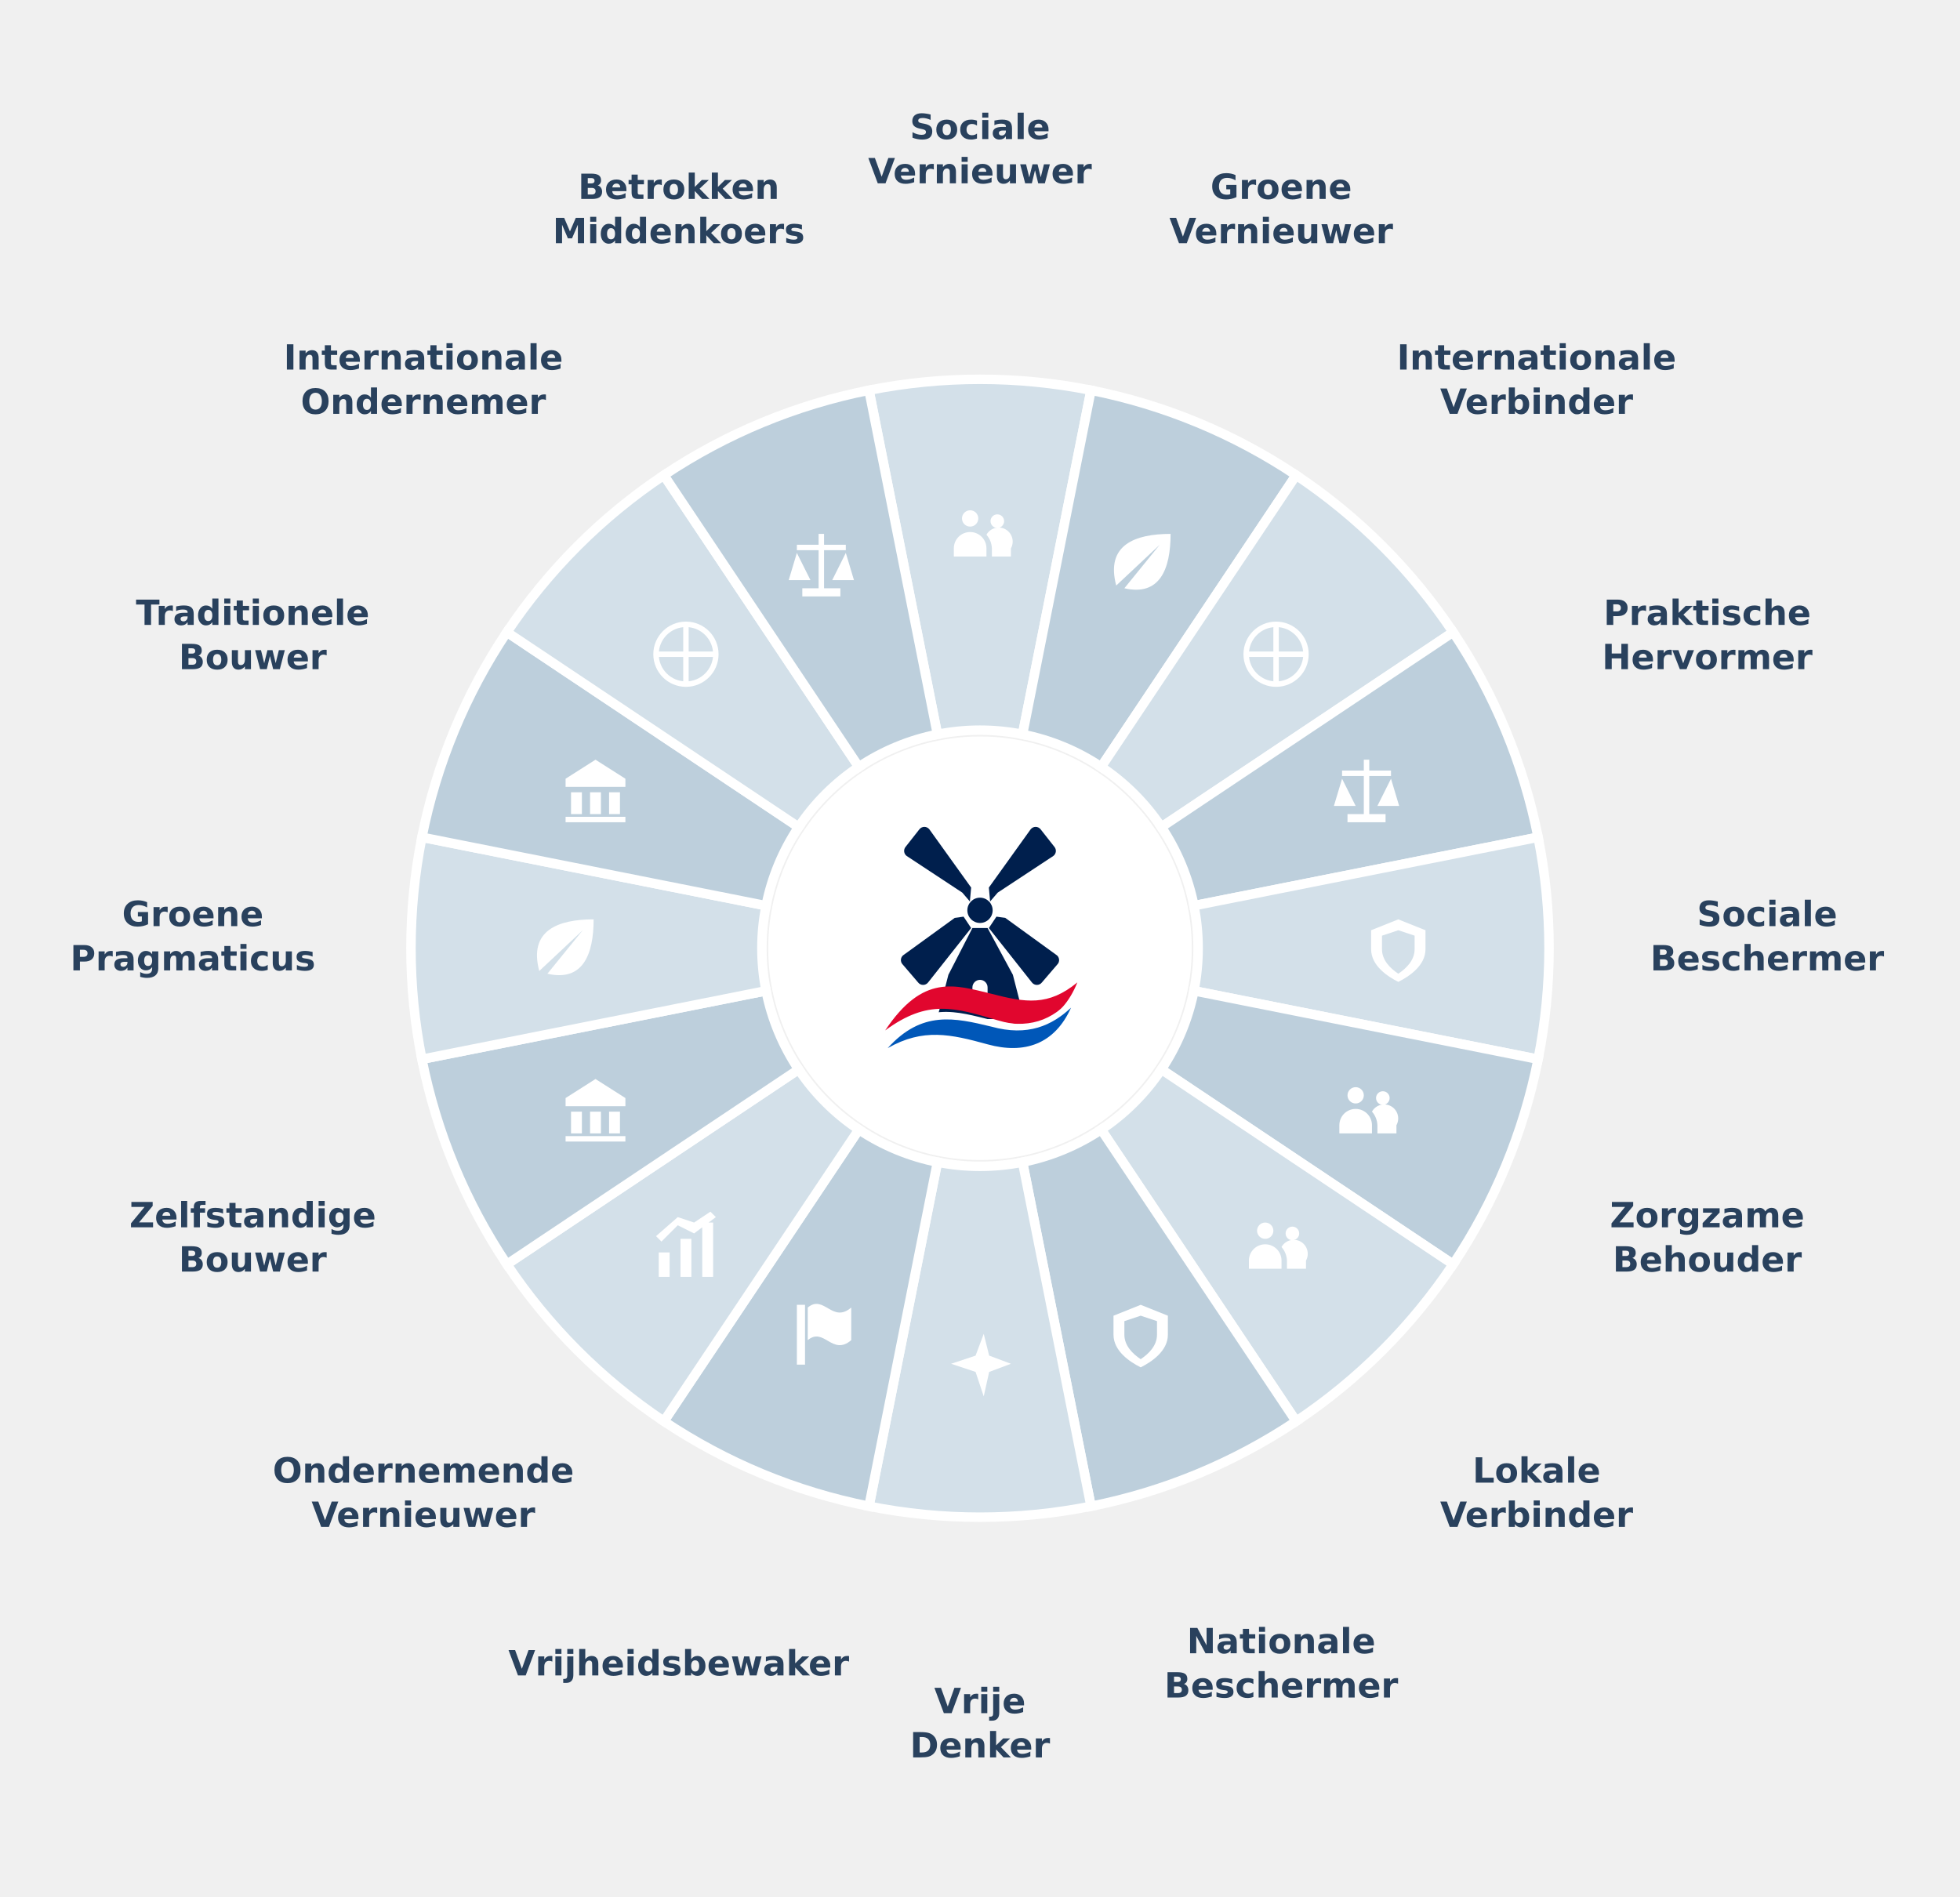
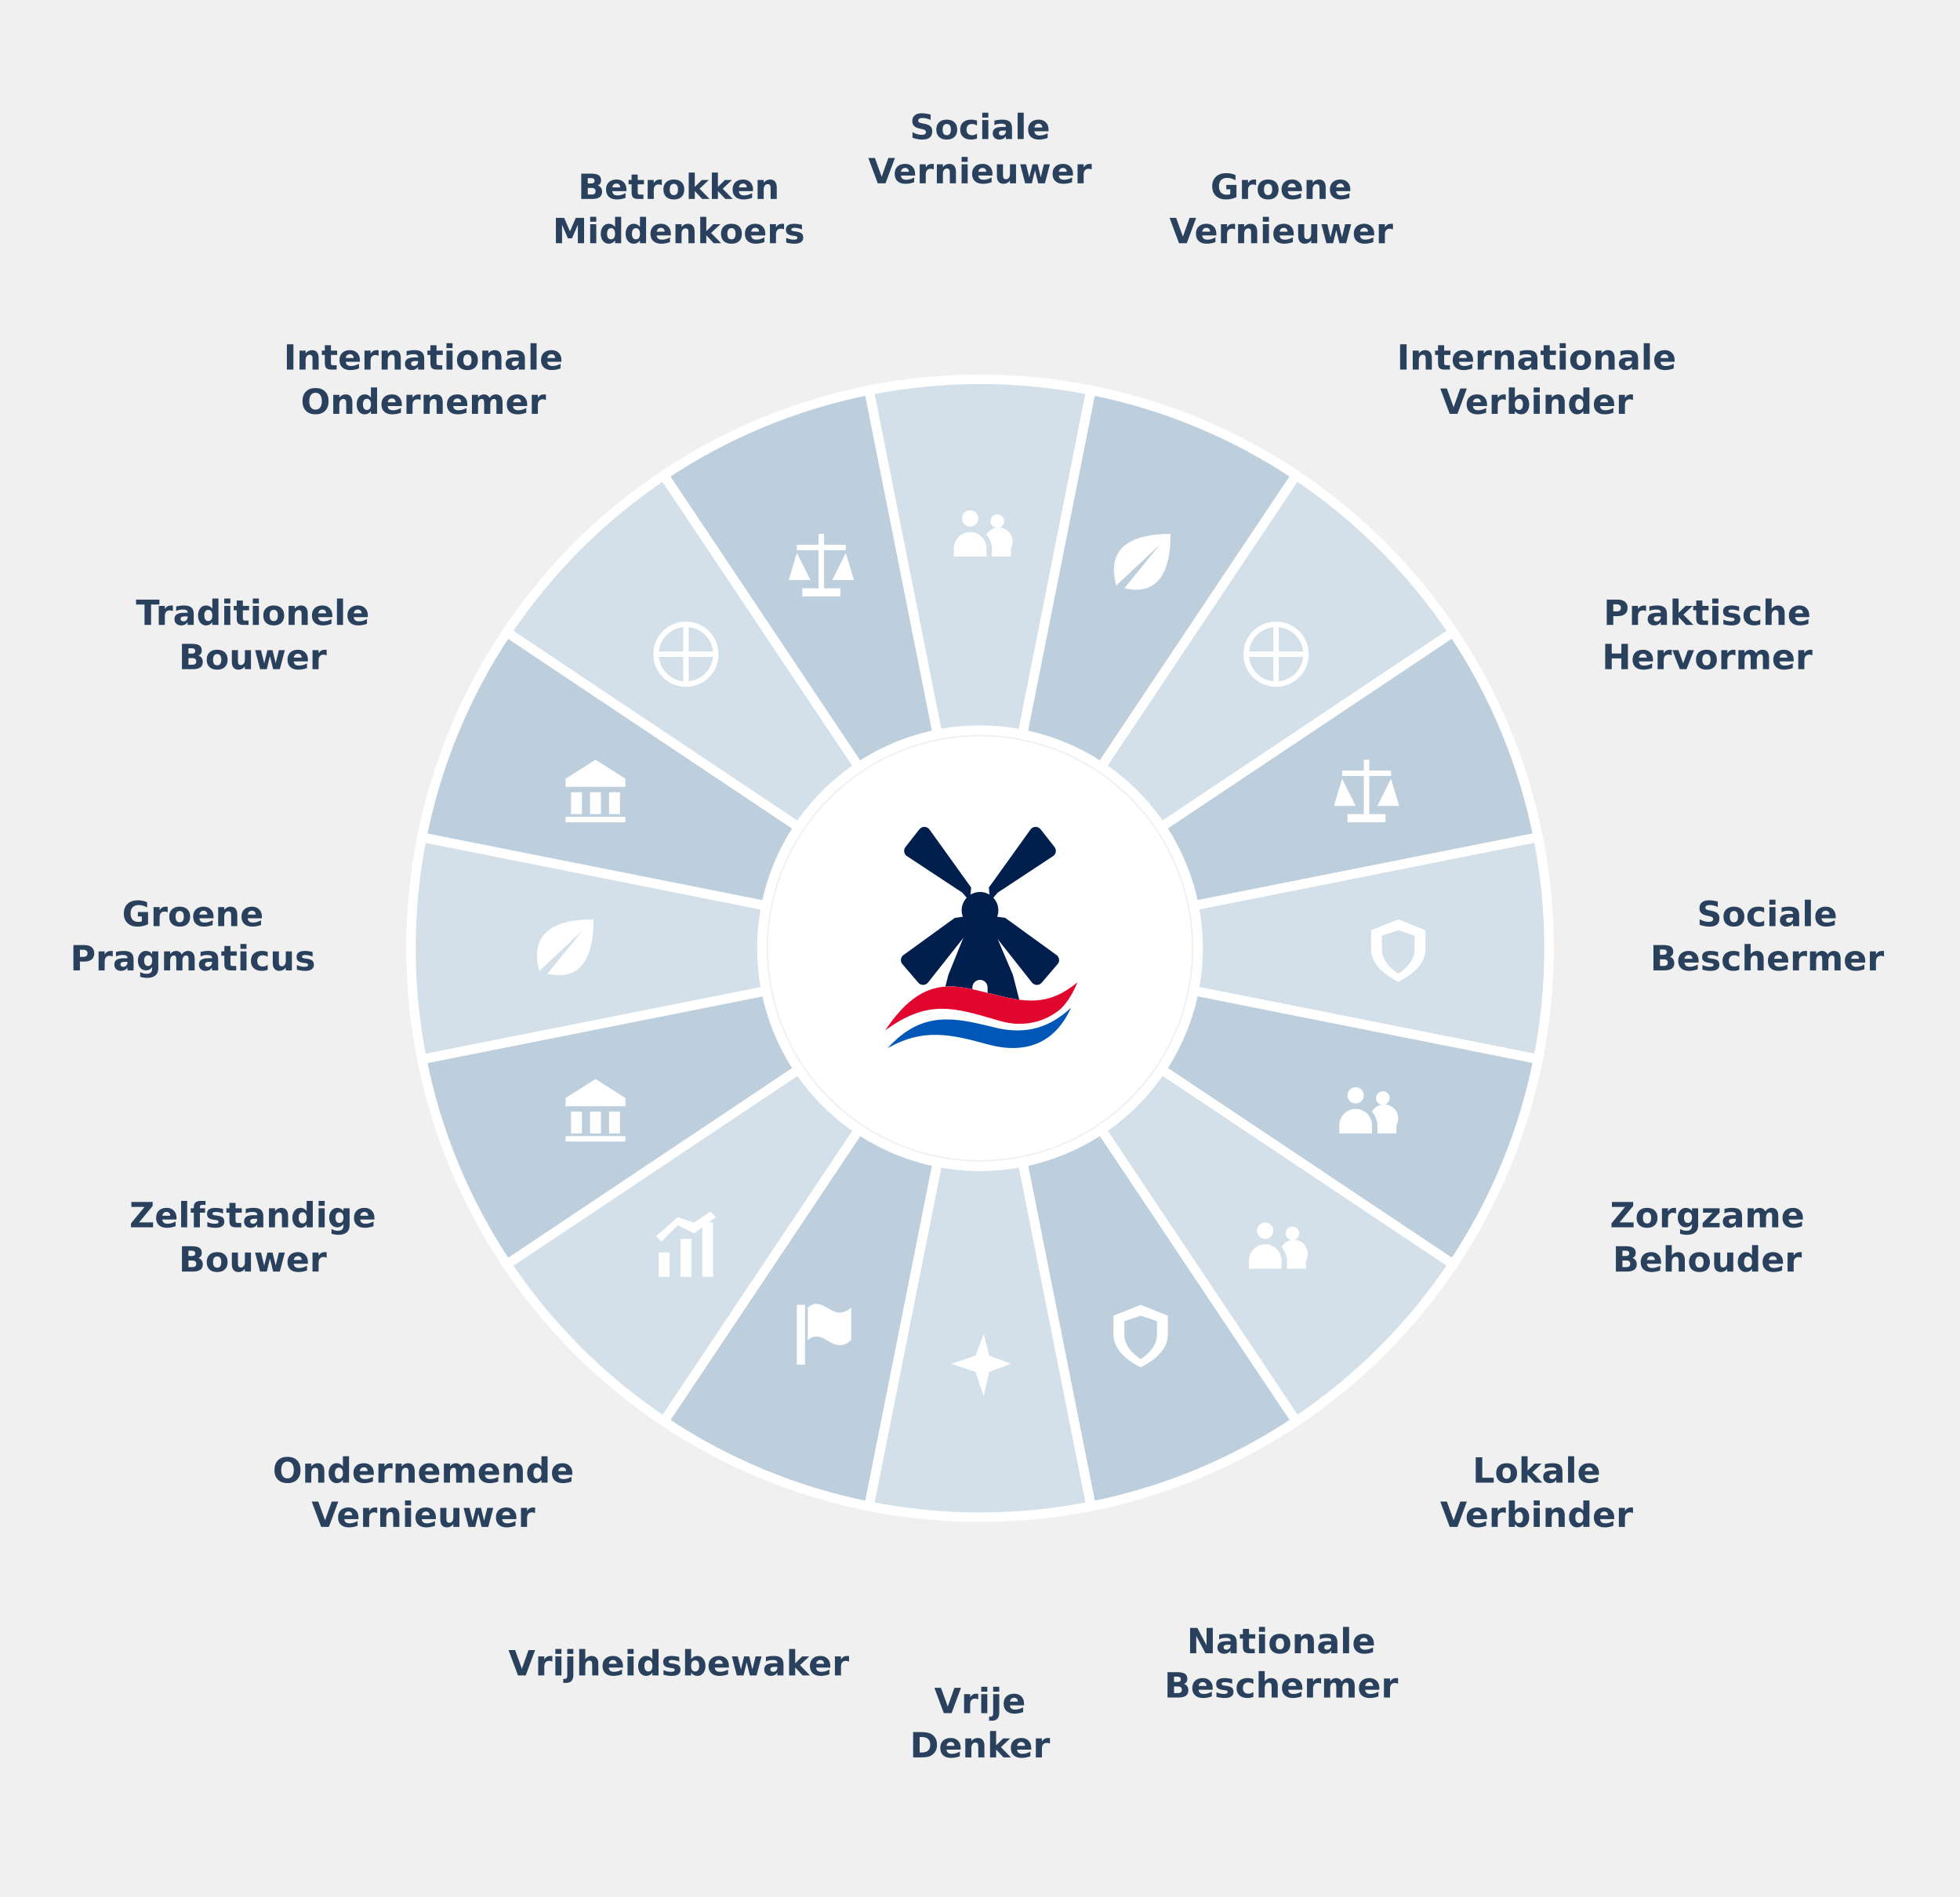
<svg xmlns="http://www.w3.org/2000/svg" viewBox="0 0 620 600">
  <path d="M296.54,232.33L274.88,123.46A180,180 0 0 1 345.12,123.46L323.46,232.33A69,69 0 0 0 296.54,232.33Z" fill="#d3e0e9" stroke="white" stroke-width="3" />
  <g transform="translate(300.00,158.00) scale(.86)" fill="white">
    <circle cx="8" cy="7" r="3" />
    <circle cx="18" cy="8" r="2.5" />
    <path d="M2 21v-3a6 6 0 0 1 12 0v3zm14 0v-3a8 8 0 0 0-2-5 5 5 0 0 1 9 5v3z" />
  </g>
  <text x="310.00" y="44.00" text-anchor="middle" font-family="DejaVu Sans,sans-serif" font-size="11" font-weight="bold" fill="#29415d">Sociale</text>
  <text x="310.00" y="58.00" text-anchor="middle" font-family="DejaVu Sans,sans-serif" font-size="11" font-weight="bold" fill="#29415d">Vernieuwer</text>
  <path d="M323.46,232.33L345.12,123.46A180,180 0 0 1 410.00,150.34L348.33,242.63A69,69 0 0 0 323.46,232.33Z" fill="#bdcfdc" stroke="white" stroke-width="3" />
  <g transform="translate(350.51,168.05) scale(.86)" fill="white">
    <path d="M3 20C-1 5 10 1 23 1c0 13-4 23-17 20L19 5z" />
  </g>
  <text x="405.29" y="62.95" text-anchor="middle" font-family="DejaVu Sans,sans-serif" font-size="11" font-weight="bold" fill="#29415d">Groene</text>
  <text x="405.29" y="76.95" text-anchor="middle" font-family="DejaVu Sans,sans-serif" font-size="11" font-weight="bold" fill="#29415d">Vernieuwer</text>
  <path d="M348.33,242.63L410.00,150.34A180,180 0 0 1 459.66,200.00L367.37,261.67A69,69 0 0 0 348.33,242.63Z" fill="#d3e0e9" stroke="white" stroke-width="3" />
  <g transform="translate(393.34,196.66) scale(.86)" fill="white">
    <path d="M12 0a12 12 0 1 1 0 24 12 12 0 1 1 0-24zM12 2a10 10 0 1 0 0 20 10 10 0 1 0 0-20z" fill-rule="evenodd" />
    <path d="M1 11h22v2H1zM11 1h2v22h-2z" />
  </g>
  <text x="486.07" y="116.93" text-anchor="middle" font-family="DejaVu Sans,sans-serif" font-size="11" font-weight="bold" fill="#29415d">Internationale</text>
  <text x="486.07" y="130.93" text-anchor="middle" font-family="DejaVu Sans,sans-serif" font-size="11" font-weight="bold" fill="#29415d">Verbinder</text>
  <path d="M367.37,261.67L459.66,200.00A180,180 0 0 1 486.54,264.88L377.67,286.54A69,69 0 0 0 367.37,261.67Z" fill="#bdcfdc" stroke="white" stroke-width="3" />
  <g transform="translate(421.95,239.49) scale(.86)" fill="white">
    <path d="M11 1h2v4h8v2h-8v14h6v3H5v-3h6V7H3V5h8zM3 8l5 10H0zm18 0 3 10H16z" />
  </g>
  <text x="540.05" y="197.71" text-anchor="middle" font-family="DejaVu Sans,sans-serif" font-size="11" font-weight="bold" fill="#29415d">Praktische</text>
  <text x="540.05" y="211.71" text-anchor="middle" font-family="DejaVu Sans,sans-serif" font-size="11" font-weight="bold" fill="#29415d">Hervormer</text>
  <path d="M377.67,286.54L486.54,264.88A180,180 0 0 1 486.54,335.12L377.67,313.46A69,69 0 0 0 377.67,286.54Z" fill="#d3e0e9" stroke="white" stroke-width="3" />
  <g transform="translate(432.00,290.00) scale(.86)" fill="white">
    <path d="m12 1 10 4v7c0 6-6 10-10 12C8 22 2 18 2 12V5zm0 4L6 7v5c0 4 3 7 6 9 3-2 6-5 6-9V7z" fill-rule="evenodd" />
  </g>
  <text x="559.00" y="293.00" text-anchor="middle" font-family="DejaVu Sans,sans-serif" font-size="11" font-weight="bold" fill="#29415d">Sociale</text>
  <text x="559.00" y="307.00" text-anchor="middle" font-family="DejaVu Sans,sans-serif" font-size="11" font-weight="bold" fill="#29415d">Beschermer</text>
  <path d="M377.67,313.46L486.54,335.12A180,180 0 0 1 459.66,400.00L367.37,338.33A69,69 0 0 0 377.67,313.46Z" fill="#bdcfdc" stroke="white" stroke-width="3" />
  <g transform="translate(421.95,340.51) scale(.86)" fill="white">
    <circle cx="8" cy="7" r="3" />
    <circle cx="18" cy="8" r="2.5" />
    <path d="M2 21v-3a6 6 0 0 1 12 0v3zm14 0v-3a8 8 0 0 0-2-5 5 5 0 0 1 9 5v3z" />
  </g>
  <text x="540.05" y="388.29" text-anchor="middle" font-family="DejaVu Sans,sans-serif" font-size="11" font-weight="bold" fill="#29415d">Zorgzame</text>
  <text x="540.05" y="402.29" text-anchor="middle" font-family="DejaVu Sans,sans-serif" font-size="11" font-weight="bold" fill="#29415d">Behouder</text>
  <path d="M367.37,338.33L459.66,400.00A180,180 0 0 1 410.00,449.66L348.33,357.37A69,69 0 0 0 367.37,338.33Z" fill="#d3e0e9" stroke="white" stroke-width="3" />
  <g transform="translate(393.34,383.34) scale(.86)" fill="white">
    <circle cx="8" cy="7" r="3" />
    <circle cx="18" cy="8" r="2.5" />
    <path d="M2 21v-3a6 6 0 0 1 12 0v3zm14 0v-3a8 8 0 0 0-2-5 5 5 0 0 1 9 5v3z" />
  </g>
  <text x="486.07" y="469.07" text-anchor="middle" font-family="DejaVu Sans,sans-serif" font-size="11" font-weight="bold" fill="#29415d">Lokale</text>
  <text x="486.07" y="483.07" text-anchor="middle" font-family="DejaVu Sans,sans-serif" font-size="11" font-weight="bold" fill="#29415d">Verbinder</text>
  <path d="M348.33,357.37L410.00,449.66A180,180 0 0 1 345.12,476.54L323.46,367.67A69,69 0 0 0 348.33,357.37Z" fill="#bdcfdc" stroke="white" stroke-width="3" />
  <g transform="translate(350.51,411.95) scale(.86)" fill="white">
    <path d="m12 1 10 4v7c0 6-6 10-10 12C8 22 2 18 2 12V5zm0 4L6 7v5c0 4 3 7 6 9 3-2 6-5 6-9V7z" fill-rule="evenodd" />
  </g>
  <text x="405.29" y="523.05" text-anchor="middle" font-family="DejaVu Sans,sans-serif" font-size="11" font-weight="bold" fill="#29415d">Nationale</text>
  <text x="405.29" y="537.05" text-anchor="middle" font-family="DejaVu Sans,sans-serif" font-size="11" font-weight="bold" fill="#29415d">Beschermer</text>
  <path d="M323.46,367.67L345.12,476.54A180,180 0 0 1 274.88,476.54L296.54,367.67A69,69 0 0 0 323.46,367.67Z" fill="#d3e0e9" stroke="white" stroke-width="3" />
  <g transform="translate(300.00,422.00) scale(.86)" fill="white">
    <path d="m13 0 2 8 8 3-8 3-2 9-3-9-9-3 9-3z" />
  </g>
  <text x="310.00" y="542.00" text-anchor="middle" font-family="DejaVu Sans,sans-serif" font-size="11" font-weight="bold" fill="#29415d">Vrije</text>
  <text x="310.00" y="556.00" text-anchor="middle" font-family="DejaVu Sans,sans-serif" font-size="11" font-weight="bold" fill="#29415d">Denker</text>
  <path d="M296.54,367.67L274.88,476.54A180,180 0 0 1 210.00,449.66L271.67,357.37A69,69 0 0 0 296.54,367.67Z" fill="#bdcfdc" stroke="white" stroke-width="3" />
  <g transform="translate(249.49,411.95) scale(.86)" fill="white">
    <path d="M3 1h3v22H3zm4 1c6-5 9 6 16 0v12c-7 6-10-5-16 0z" />
  </g>
  <text x="214.71" y="530.05" text-anchor="middle" font-family="DejaVu Sans,sans-serif" font-size="11" font-weight="bold" fill="#29415d">Vrijheidsbewaker</text>
  <path d="M271.67,357.37L210.00,449.66A180,180 0 0 1 160.34,400.00L252.63,338.33A69,69 0 0 0 271.67,357.37Z" fill="#d3e0e9" stroke="white" stroke-width="3" />
  <g transform="translate(206.66,383.34) scale(.86)" fill="white">
    <path d="M2 15h4v9H2zm8-5h4v14h-4zm8-6h4v20h-4zM1 9l8-7 6 2 6-4 2 2-8 6-6-3-6 6z" />
  </g>
  <text x="133.93" y="469.07" text-anchor="middle" font-family="DejaVu Sans,sans-serif" font-size="11" font-weight="bold" fill="#29415d">Ondernemende</text>
  <text x="133.93" y="483.07" text-anchor="middle" font-family="DejaVu Sans,sans-serif" font-size="11" font-weight="bold" fill="#29415d">Vernieuwer</text>
  <path d="M252.63,338.33L160.34,400.00A180,180 0 0 1 133.46,335.12L242.33,313.46A69,69 0 0 0 252.63,338.33Z" fill="#bdcfdc" stroke="white" stroke-width="3" />
  <g transform="translate(178.05,340.51) scale(.86)" fill="white">
    <path d="m1 8 11-7 11 7v3H1zm2 5h4v8H3zm7 0h4v8h-4zm7 0h4v8h-4zM1 22h22v2H1z" />
  </g>
  <text x="79.95" y="388.29" text-anchor="middle" font-family="DejaVu Sans,sans-serif" font-size="11" font-weight="bold" fill="#29415d">Zelfstandige</text>
  <text x="79.95" y="402.29" text-anchor="middle" font-family="DejaVu Sans,sans-serif" font-size="11" font-weight="bold" fill="#29415d">Bouwer</text>
  <path d="M242.33,313.46L133.46,335.12A180,180 0 0 1 133.46,264.88L242.33,286.54A69,69 0 0 0 242.33,313.46Z" fill="#d3e0e9" stroke="white" stroke-width="3" />
  <g transform="translate(168.00,290.00) scale(.86)" fill="white">
    <path d="M3 20C-1 5 10 1 23 1c0 13-4 23-17 20L19 5z" />
  </g>
  <text x="61.00" y="293.00" text-anchor="middle" font-family="DejaVu Sans,sans-serif" font-size="11" font-weight="bold" fill="#29415d">Groene</text>
  <text x="61.00" y="307.00" text-anchor="middle" font-family="DejaVu Sans,sans-serif" font-size="11" font-weight="bold" fill="#29415d">Pragmaticus</text>
  <path d="M242.33,286.54L133.46,264.88A180,180 0 0 1 160.34,200.00L252.63,261.67A69,69 0 0 0 242.33,286.54Z" fill="#bdcfdc" stroke="white" stroke-width="3" />
  <g transform="translate(178.05,239.49) scale(.86)" fill="white">
    <path d="m1 8 11-7 11 7v3H1zm2 5h4v8H3zm7 0h4v8h-4zm7 0h4v8h-4zM1 22h22v2H1z" />
  </g>
  <text x="79.95" y="197.71" text-anchor="middle" font-family="DejaVu Sans,sans-serif" font-size="11" font-weight="bold" fill="#29415d">Traditionele</text>
  <text x="79.95" y="211.71" text-anchor="middle" font-family="DejaVu Sans,sans-serif" font-size="11" font-weight="bold" fill="#29415d">Bouwer</text>
  <path d="M252.63,261.67L160.34,200.00A180,180 0 0 1 210.00,150.34L271.67,242.63A69,69 0 0 0 252.63,261.67Z" fill="#d3e0e9" stroke="white" stroke-width="3" />
  <g transform="translate(206.66,196.66) scale(.86)" fill="white">
    <path d="M12 0a12 12 0 1 1 0 24 12 12 0 1 1 0-24zM12 2a10 10 0 1 0 0 20 10 10 0 1 0 0-20z" fill-rule="evenodd" />
    <path d="M1 11h22v2H1zM11 1h2v22h-2z" />
  </g>
  <text x="133.93" y="116.93" text-anchor="middle" font-family="DejaVu Sans,sans-serif" font-size="11" font-weight="bold" fill="#29415d">Internationale</text>
  <text x="133.93" y="130.93" text-anchor="middle" font-family="DejaVu Sans,sans-serif" font-size="11" font-weight="bold" fill="#29415d">Ondernemer</text>
  <path d="M271.67,242.63L210.00,150.34A180,180 0 0 1 274.88,123.46L296.54,232.33A69,69 0 0 0 271.67,242.63Z" fill="#bdcfdc" stroke="white" stroke-width="3" />
  <g transform="translate(249.49,168.05) scale(.86)" fill="white">
    <path d="M11 1h2v4h8v2h-8v14h6v3H5v-3h6V7H3V5h8zM3 8l5 10H0zm18 0 3 10H16z" />
  </g>
  <text x="214.71" y="62.95" text-anchor="middle" font-family="DejaVu Sans,sans-serif" font-size="11" font-weight="bold" fill="#29415d">Betrokken</text>
  <text x="214.71" y="76.95" text-anchor="middle" font-family="DejaVu Sans,sans-serif" font-size="11" font-weight="bold" fill="#29415d">Middenkoers</text>
  <circle cx="310" cy="300" r="67" fill="white" />
  <g transform="translate(278,260) scale(.40)">
    <g fill="#001f4d">
      <path d="m72 63-6-7L22 27a5 5 0 0 1-1-7L32 6a5 5 0 0 1 8 0l33 46z" />
      <path d="m88 63 6-7 44-29a5 5 0 0 0 1-7L128 6a5 5 0 0 0-8 0L87 52z" />
      <path d="m67 75-7 1-40 29a5 5 0 0 0-1 8l12 14a5 5 0 0 0 8 0l34-43z" />
      <path d="m93 75 7 1 40 29a5 5 0 0 1 1 8l-12 14a5 5 0 0 1-8 0L87 84z" />
-       <path d="m74 84-19 37-9 35h69l-9-35-20-37z" />
-       <circle cx="80" cy="70" r="10" />
+       <path d="M74 74 55 121l-9 35h69l-9-35-20-47z" />
+       <circle cx="80" cy="70" r="14.5" />
    </g>
    <path d="M74 131a6 6 0 0 1 12 0v14H74z" fill="#fff" />
+     <path d="M5 165c30-45 55-36 84-29 27 7 45 10 68-9-1 4-2 7-3.5 10.5L152 147c-13 29-37 37-66 29-29-8-51-13-79 3z" fill="#fff" />
    <path d="M5 165c30-45 55-36 84-29 27 7 45 10 68-9-13 32-36 38-63 30-34-10-55-17-89 8" fill="#e1062e" />
    <path d="M5 174c32-33 56-24 85-17 28 7 47 1 64-19-9 28-36 40-65 31-33-10-54-13-84 5" fill="#fff" />
    <path d="M7 179c27-30 53-24 82-17 29 8 48-1 63-15-13 29-37 37-66 29-29-8-51-13-79 3" fill="#0057b8" />
  </g>
</svg>
